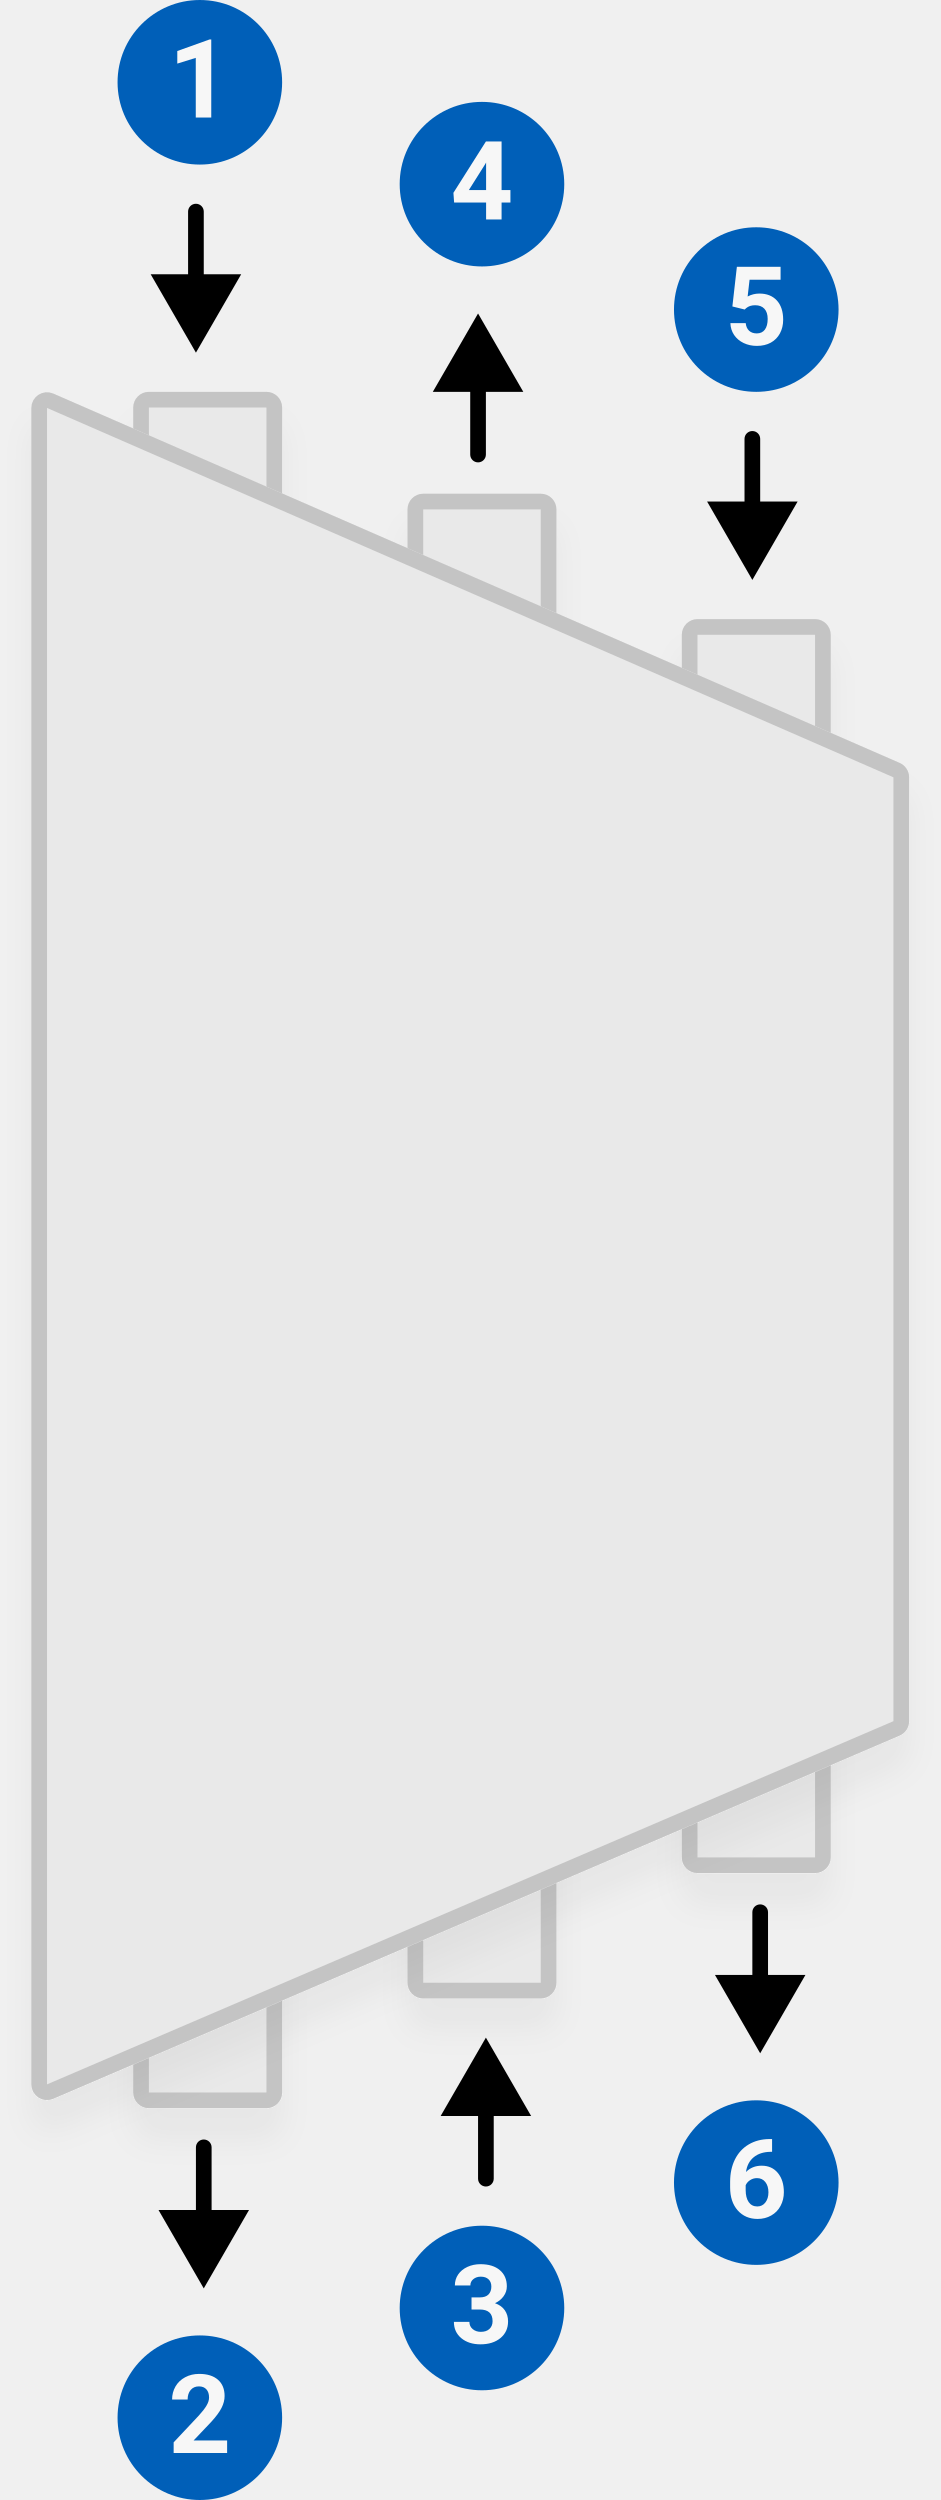
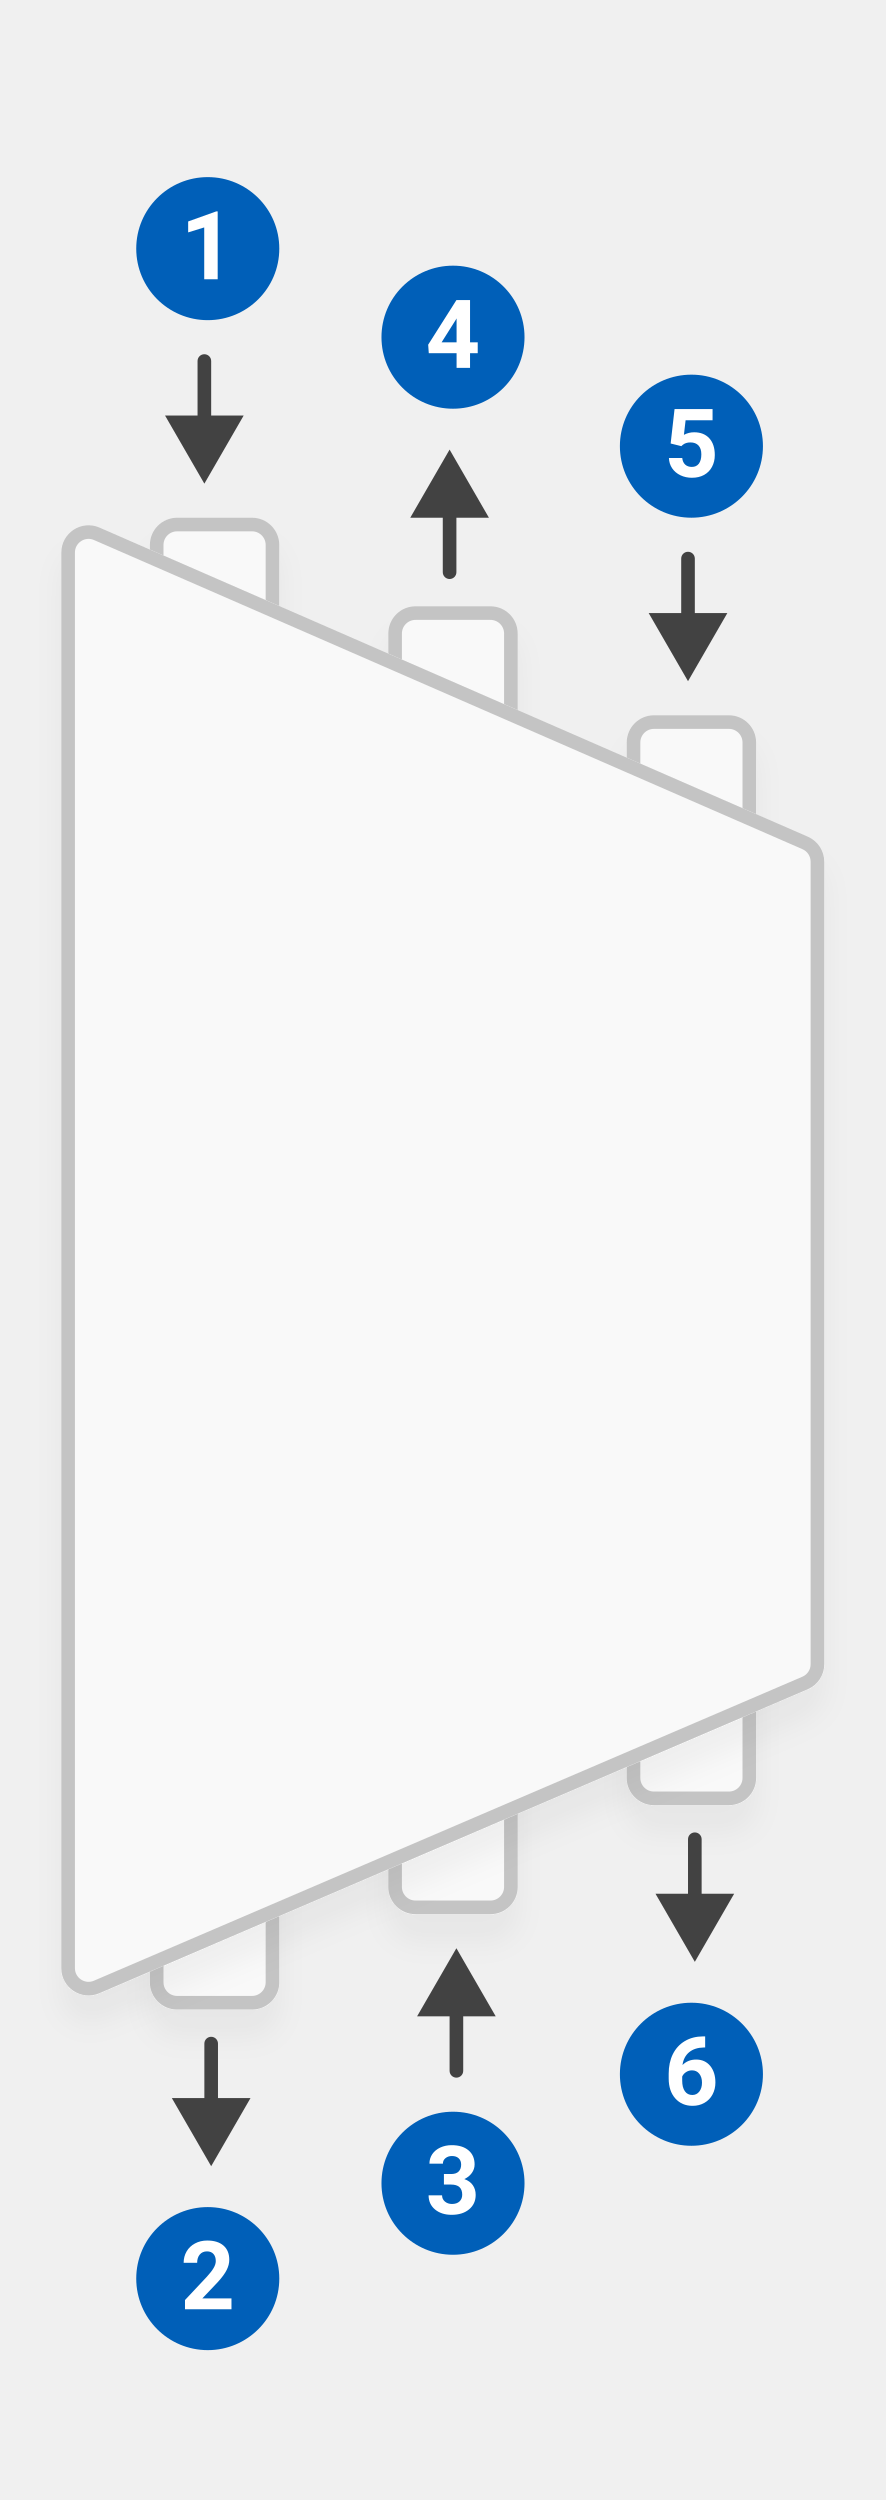
- <svg xmlns="http://www.w3.org/2000/svg" width="120" height="319" viewBox="0 0 120 319" fill="none">
+ <svg xmlns="http://www.w3.org/2000/svg" width="130" height="367" viewBox="0 0 130 367" fill="none">
  <g filter="url(#filter0_d)">
-     <rect width="19" height="219" rx="2" transform="matrix(-1 0 0 1 36 50)" fill="#E9E9E9" />
-     <rect x="-1" y="1" width="17" height="217" rx="1" transform="matrix(-1 0 0 1 34 50)" stroke="#C4C4C4" stroke-width="2" />
+     <rect width="19" height="219" rx="4" transform="matrix(-1 0 0 1 41 76)" fill="#F9F9F9" />
+     <rect x="-1" y="1" width="17" height="217" rx="3" transform="matrix(-1 0 0 1 39 76)" stroke="#C4C4C4" stroke-width="2" />
  </g>
  <g filter="url(#filter1_d)">
-     <rect width="19" height="192" rx="2" transform="matrix(-1 0 0 1 71 63)" fill="#E9E9E9" />
-     <rect x="-1" y="1" width="17" height="190" rx="1" transform="matrix(-1 0 0 1 69 63)" stroke="#C4C4C4" stroke-width="2" />
+     <rect width="19" height="192" rx="4" transform="matrix(-1 0 0 1 76 89)" fill="#F9F9F9" />
+     <rect x="-1" y="1" width="17" height="190" rx="3" transform="matrix(-1 0 0 1 74 89)" stroke="#C4C4C4" stroke-width="2" />
  </g>
  <g filter="url(#filter2_d)">
-     <rect width="19" height="160" rx="2" transform="matrix(-1 0 0 1 106 79)" fill="#E9E9E9" />
-     <rect x="-1" y="1" width="17" height="158" rx="1" transform="matrix(-1 0 0 1 104 79)" stroke="#C4C4C4" stroke-width="2" />
+     <rect width="19" height="160" rx="4" transform="matrix(-1 0 0 1 111 105)" fill="#F9F9F9" />
+     <rect x="-1" y="1" width="17" height="158" rx="3" transform="matrix(-1 0 0 1 109 105)" stroke="#C4C4C4" stroke-width="2" />
  </g>
  <g filter="url(#filter3_d)">
-     <path d="M116 163.51L116 219.624C116 220.423 115.523 221.146 114.789 221.462L6.789 267.803C5.469 268.37 4 267.402 4 265.965L4 52.055C4 50.613 5.479 49.645 6.8 50.222L114.8 97.35C115.529 97.669 116 98.388 116 99.184L116 163.51Z" fill="#E9E9E9" />
-     <path d="M115 163.51L115 219.624C115 220.024 114.762 220.385 114.394 220.543L6.394 266.884C5.734 267.168 5 266.684 5 265.965L5 52.055C5 51.334 5.739 50.85 6.4 51.138L114.4 98.267C114.764 98.426 115 98.786 115 99.184L115 163.51Z" stroke="#C4C4C4" stroke-width="2" />
+     <path d="M121 189.51L121 244.306C121 245.905 120.047 247.351 118.577 247.981L14.577 292.607C11.938 293.739 9 291.803 9 288.931L9 81.11C9 78.227 11.957 76.291 14.6 77.444L118.6 122.827C120.058 123.463 121 124.902 121 126.493L121 189.51Z" fill="#F9F9F9" />
+     <path d="M120 189.51L120 244.306C120 245.505 119.285 246.589 118.183 247.062L14.183 291.688C12.203 292.537 10 291.085 10 288.931L10 81.11C10 78.948 12.218 77.495 14.2 78.36L118.2 123.743C119.293 124.22 120 125.3 120 126.493L120 189.51Z" stroke="#C4C4C4" stroke-width="2" />
  </g>
-   <path d="M25 45L30.773 35H19.227L25 45ZM26 27C26 26.448 25.552 26 25 26C24.448 26 24 26.448 24 27H26ZM26 36V27H24V36H26Z" fill="black" />
-   <circle cx="25.5" cy="10.5" r="10.5" fill="#005FB8" />
-   <path d="M26.956 15H24.98V7.385L22.622 8.116V6.51L26.744 5.033H26.956V15Z" fill="#F7F7F7" />
-   <path d="M96 74L101.774 64H90.227L96 74ZM97 56C97 55.448 96.552 55 96 55C95.448 55 95 55.448 95 56H97ZM97 65V56H95V65H97Z" fill="black" />
-   <circle cx="96.5" cy="39.5" r="10.5" fill="#005FB8" />
-   <path d="M93.451 39.105L94.025 34.047H99.603V35.694H95.645L95.399 37.834C95.869 37.583 96.368 37.458 96.897 37.458C97.844 37.458 98.587 37.752 99.125 38.34C99.663 38.928 99.932 39.75 99.932 40.808C99.932 41.45 99.795 42.027 99.522 42.537C99.253 43.043 98.865 43.437 98.359 43.72C97.853 43.998 97.257 44.137 96.568 44.137C95.967 44.137 95.409 44.016 94.894 43.774C94.379 43.528 93.971 43.184 93.67 42.742C93.374 42.3 93.216 41.797 93.198 41.231H95.153C95.194 41.646 95.338 41.97 95.584 42.202C95.835 42.43 96.16 42.544 96.561 42.544C97.008 42.544 97.352 42.384 97.594 42.065C97.835 41.742 97.956 41.286 97.956 40.698C97.956 40.133 97.817 39.7 97.539 39.399C97.261 39.099 96.867 38.948 96.356 38.948C95.887 38.948 95.507 39.071 95.215 39.317L95.023 39.495L93.451 39.105Z" fill="#F7F7F7" />
-   <path d="M61 40L66.773 50H55.227L61 40ZM62 58C62 58.552 61.552 59 61 59C60.448 59 60 58.552 60 58H62ZM62 49V58H60V49H62Z" fill="black" />
-   <circle cx="61.5" cy="23.5" r="10.5" fill="#005FB8" />
-   <path d="M64.002 24.254H65.13V25.847H64.002V28H62.026V25.847H57.945L57.856 24.602L62.006 18.047H64.002V24.254ZM59.825 24.254H62.026V20.74L61.897 20.966L59.825 24.254Z" fill="#F7F7F7" />
-   <path d="M62 260L67.773 270H56.227L62 260ZM63 278C63 278.552 62.552 279 62 279C61.448 279 61 278.552 61 278H63ZM63 269V278H61V269H63Z" fill="black" />
-   <circle r="10.5" transform="matrix(1 0 0 -1 61.5 294.5)" fill="#005FB8" />
-   <path d="M60.167 293.148H61.22C61.721 293.148 62.092 293.023 62.334 292.772C62.575 292.522 62.696 292.189 62.696 291.774C62.696 291.373 62.575 291.061 62.334 290.838C62.097 290.615 61.769 290.503 61.35 290.503C60.971 290.503 60.655 290.608 60.399 290.817C60.144 291.022 60.017 291.291 60.017 291.624H58.041C58.041 291.104 58.18 290.64 58.458 290.229C58.741 289.815 59.133 289.491 59.634 289.259C60.14 289.026 60.696 288.91 61.302 288.91C62.355 288.91 63.179 289.163 63.776 289.669C64.373 290.17 64.672 290.863 64.672 291.747C64.672 292.203 64.533 292.622 64.255 293.005C63.977 293.388 63.612 293.682 63.161 293.887C63.722 294.087 64.139 294.388 64.412 294.789C64.69 295.19 64.829 295.664 64.829 296.211C64.829 297.095 64.505 297.804 63.858 298.337C63.216 298.87 62.364 299.137 61.302 299.137C60.308 299.137 59.495 298.875 58.861 298.351C58.232 297.826 57.918 297.134 57.918 296.272H59.894C59.894 296.646 60.033 296.951 60.31 297.188C60.593 297.425 60.94 297.544 61.35 297.544C61.819 297.544 62.186 297.421 62.45 297.175C62.719 296.924 62.853 296.594 62.853 296.184C62.853 295.19 62.307 294.693 61.213 294.693H60.167V293.148Z" fill="#F7F7F7" />
-   <path d="M26 292L31.773 282H20.227L26 292ZM27 274C27 273.448 26.552 273 26 273C25.448 273 25 273.448 25 274H27ZM27 283V274H25V283H27Z" fill="black" />
-   <circle r="10.5" transform="matrix(1 0 0 -1 25.5 308.5)" fill="#005FB8" />
-   <path d="M28.98 313H22.157V311.646L25.377 308.215C25.819 307.732 26.145 307.31 26.355 306.95C26.569 306.59 26.676 306.248 26.676 305.925C26.676 305.483 26.564 305.136 26.341 304.886C26.117 304.631 25.799 304.503 25.384 304.503C24.937 304.503 24.584 304.658 24.324 304.968C24.069 305.273 23.941 305.676 23.941 306.178H21.959C21.959 305.572 22.102 305.018 22.39 304.517C22.681 304.015 23.091 303.623 23.62 303.341C24.149 303.054 24.748 302.91 25.418 302.91C26.443 302.91 27.239 303.156 27.804 303.648C28.373 304.141 28.658 304.836 28.658 305.733C28.658 306.226 28.531 306.727 28.275 307.237C28.02 307.748 27.583 308.342 26.963 309.021L24.7 311.407H28.98V313Z" fill="#F7F7F7" />
-   <path d="M97 262L102.774 252H91.227L97 262ZM98 244C98 243.448 97.552 243 97 243C96.448 243 96 243.448 96 244H98ZM98 253V244H96V253H98Z" fill="black" />
-   <circle r="10.5" transform="matrix(1 0 0 -1 96.5 278.5)" fill="#005FB8" />
-   <path d="M98.517 272.944V274.571H98.325C97.432 274.585 96.712 274.817 96.165 275.269C95.623 275.72 95.297 276.346 95.188 277.148C95.716 276.611 96.384 276.342 97.19 276.342C98.056 276.342 98.745 276.652 99.255 277.271C99.765 277.891 100.021 278.707 100.021 279.719C100.021 280.366 99.879 280.951 99.597 281.476C99.319 282 98.922 282.408 98.407 282.699C97.897 282.991 97.318 283.137 96.671 283.137C95.623 283.137 94.775 282.772 94.128 282.043C93.485 281.314 93.164 280.341 93.164 279.124V278.413C93.164 277.333 93.367 276.381 93.772 275.556C94.183 274.726 94.768 274.086 95.529 273.635C96.295 273.179 97.181 272.949 98.189 272.944H98.517ZM96.589 277.928C96.27 277.928 95.981 278.012 95.721 278.181C95.461 278.345 95.269 278.563 95.147 278.837V279.438C95.147 280.099 95.276 280.617 95.536 280.99C95.796 281.359 96.16 281.544 96.63 281.544C97.054 281.544 97.395 281.378 97.655 281.045C97.92 280.708 98.052 280.272 98.052 279.739C98.052 279.197 97.92 278.759 97.655 278.427C97.391 278.094 97.035 277.928 96.589 277.928Z" fill="#F7F7F7" />
+   <path d="M30 71L35.773 61H24.227L30 71ZM31 53C31 52.448 30.552 52 30 52C29.448 52 29 52.448 29 53H31ZM31 62V53H29V62H31Z" fill="#424242" />
+   <circle cx="30.5" cy="36.5" r="10.5" fill="#005FB8" />
+   <path d="M31.956 41H29.98V33.385L27.622 34.116V32.51L31.744 31.033H31.956V41Z" fill="white" />
+   <path d="M101 100L106.774 90H95.227L101 100ZM102 82C102 81.448 101.552 81 101 81C100.448 81 100 81.448 100 82H102ZM102 91V82H100V91H102Z" fill="#424242" />
+   <circle cx="101.5" cy="65.5" r="10.5" fill="#005FB8" />
+   <path d="M98.451 65.106L99.025 60.047H104.604V61.694H100.646L100.399 63.834C100.869 63.583 101.368 63.458 101.896 63.458C102.844 63.458 103.587 63.752 104.125 64.34C104.663 64.928 104.932 65.75 104.932 66.808C104.932 67.45 104.795 68.027 104.521 68.537C104.253 69.043 103.865 69.437 103.359 69.72C102.854 69.998 102.257 70.137 101.568 70.137C100.967 70.137 100.409 70.016 99.894 69.774C99.379 69.528 98.971 69.184 98.67 68.742C98.374 68.3 98.216 67.796 98.198 67.231H100.153C100.194 67.646 100.338 67.97 100.584 68.202C100.835 68.43 101.16 68.544 101.562 68.544C102.008 68.544 102.352 68.384 102.594 68.065C102.835 67.742 102.956 67.286 102.956 66.698C102.956 66.133 102.817 65.7 102.539 65.399C102.261 65.099 101.867 64.948 101.356 64.948C100.887 64.948 100.507 65.071 100.215 65.317L100.023 65.495L98.451 65.106Z" fill="white" />
+   <path d="M66 66L71.773 76H60.227L66 66ZM67 84C67 84.552 66.552 85 66 85C65.448 85 65 84.552 65 84H67ZM67 75V84H65V75H67Z" fill="#424242" />
+   <circle cx="66.5" cy="49.5" r="10.5" fill="#005FB8" />
+   <path d="M69.002 50.254H70.13V51.847H69.002V54H67.026V51.847H62.945L62.856 50.602L67.006 44.047H69.002V50.254ZM64.825 50.254H67.026V46.74L66.897 46.966L64.825 50.254Z" fill="white" />
+   <path d="M67 286L72.773 296H61.227L67 286ZM68 304C68 304.552 67.552 305 67 305C66.448 305 66 304.552 66 304H68ZM68 295V304H66V295H68Z" fill="#424242" />
+   <circle r="10.5" transform="matrix(1 0 0 -1 66.5 320.5)" fill="#005FB8" />
+   <path d="M65.167 319.148H66.22C66.721 319.148 67.092 319.023 67.334 318.772C67.576 318.522 67.696 318.189 67.696 317.774C67.696 317.373 67.576 317.061 67.334 316.838C67.097 316.615 66.769 316.503 66.35 316.503C65.971 316.503 65.655 316.608 65.399 316.817C65.144 317.022 65.017 317.291 65.017 317.624H63.041C63.041 317.104 63.18 316.64 63.458 316.229C63.741 315.815 64.132 315.491 64.634 315.259C65.14 315.026 65.696 314.91 66.302 314.91C67.355 314.91 68.179 315.163 68.776 315.669C69.373 316.17 69.672 316.863 69.672 317.747C69.672 318.203 69.533 318.622 69.255 319.005C68.977 319.388 68.612 319.682 68.161 319.887C68.722 320.087 69.139 320.388 69.412 320.789C69.69 321.19 69.829 321.664 69.829 322.211C69.829 323.095 69.505 323.804 68.858 324.337C68.216 324.87 67.364 325.137 66.302 325.137C65.308 325.137 64.495 324.875 63.861 324.351C63.232 323.826 62.918 323.134 62.918 322.272H64.894C64.894 322.646 65.033 322.951 65.311 323.188C65.593 323.425 65.939 323.544 66.35 323.544C66.819 323.544 67.186 323.421 67.45 323.175C67.719 322.924 67.853 322.594 67.853 322.184C67.853 321.19 67.307 320.693 66.213 320.693H65.167V319.148Z" fill="white" />
+   <path d="M31 318L36.773 308H25.227L31 318ZM32 300C32 299.448 31.552 299 31 299C30.448 299 30 299.448 30 300H32ZM32 309V300H30V309H32Z" fill="#424242" />
+   <circle r="10.5" transform="matrix(1 0 0 -1 30.5 334.5)" fill="#005FB8" />
+   <path d="M33.98 339H27.157V337.646L30.377 334.215C30.819 333.732 31.145 333.31 31.355 332.95C31.569 332.59 31.676 332.248 31.676 331.925C31.676 331.483 31.564 331.136 31.341 330.886C31.117 330.631 30.799 330.503 30.384 330.503C29.937 330.503 29.584 330.658 29.324 330.968C29.069 331.273 28.941 331.676 28.941 332.178H26.959C26.959 331.572 27.102 331.018 27.39 330.517C27.681 330.015 28.091 329.623 28.62 329.341C29.149 329.054 29.748 328.91 30.418 328.91C31.443 328.91 32.239 329.156 32.804 329.648C33.373 330.141 33.658 330.836 33.658 331.733C33.658 332.226 33.531 332.727 33.275 333.237C33.02 333.748 32.583 334.342 31.963 335.021L29.7 337.407H33.98V339Z" fill="white" />
+   <path d="M102 288L107.774 278H96.227L102 288ZM103 270C103 269.448 102.552 269 102 269C101.448 269 101 269.448 101 270H103ZM103 279V270H101V279H103Z" fill="#424242" />
+   <circle r="10.5" transform="matrix(1 0 0 -1 101.5 304.5)" fill="#005FB8" />
+   <path d="M103.517 298.944V300.571H103.325C102.432 300.585 101.712 300.817 101.165 301.269C100.623 301.72 100.297 302.346 100.188 303.148C100.716 302.611 101.384 302.342 102.19 302.342C103.056 302.342 103.744 302.652 104.255 303.271C104.765 303.891 105.021 304.707 105.021 305.719C105.021 306.366 104.879 306.951 104.597 307.476C104.319 308 103.922 308.408 103.407 308.699C102.897 308.991 102.318 309.137 101.671 309.137C100.623 309.137 99.775 308.772 99.128 308.043C98.485 307.314 98.164 306.341 98.164 305.124V304.413C98.164 303.333 98.367 302.381 98.772 301.556C99.183 300.726 99.768 300.086 100.529 299.635C101.295 299.179 102.181 298.949 103.188 298.944H103.517ZM101.589 303.928C101.27 303.928 100.98 304.012 100.721 304.181C100.461 304.345 100.27 304.563 100.146 304.837V305.438C100.146 306.099 100.276 306.617 100.536 306.99C100.796 307.359 101.16 307.544 101.63 307.544C102.054 307.544 102.396 307.378 102.655 307.045C102.92 306.708 103.052 306.272 103.052 305.739C103.052 305.197 102.92 304.759 102.655 304.427C102.391 304.094 102.035 303.928 101.589 303.928Z" fill="white" />
+   <rect x="0.5" y="0.5" width="129" height="366" rx="3.5" stroke="#EDEDED" stroke-opacity="0.01" />
  <defs>
-     <filter id="filter0_d" x="13" y="50" width="27" height="227" filterUnits="userSpaceOnUse" color-interpolation-filters="sRGB">
+     <filter id="filter0_d" x="18" y="76" width="27" height="227" filterUnits="userSpaceOnUse" color-interpolation-filters="sRGB">
      <feFlood flood-opacity="0" result="BackgroundImageFix" />
      <feColorMatrix in="SourceAlpha" type="matrix" values="0 0 0 0 0 0 0 0 0 0 0 0 0 0 0 0 0 0 127 0" result="hardAlpha" />
      <feOffset dy="4" />
      <feGaussianBlur stdDeviation="2" />
      <feComposite in2="hardAlpha" operator="out" />
      <feColorMatrix type="matrix" values="0 0 0 0 0 0 0 0 0 0 0 0 0 0 0 0 0 0 0.04 0" />
      <feBlend mode="normal" in2="BackgroundImageFix" result="effect1_dropShadow" />
      <feBlend mode="normal" in="SourceGraphic" in2="effect1_dropShadow" result="shape" />
    </filter>
-     <filter id="filter1_d" x="48" y="63" width="27" height="200" filterUnits="userSpaceOnUse" color-interpolation-filters="sRGB">
+     <filter id="filter1_d" x="53" y="89" width="27" height="200" filterUnits="userSpaceOnUse" color-interpolation-filters="sRGB">
      <feFlood flood-opacity="0" result="BackgroundImageFix" />
      <feColorMatrix in="SourceAlpha" type="matrix" values="0 0 0 0 0 0 0 0 0 0 0 0 0 0 0 0 0 0 127 0" result="hardAlpha" />
      <feOffset dy="4" />
      <feGaussianBlur stdDeviation="2" />
      <feComposite in2="hardAlpha" operator="out" />
      <feColorMatrix type="matrix" values="0 0 0 0 0 0 0 0 0 0 0 0 0 0 0 0 0 0 0.04 0" />
      <feBlend mode="normal" in2="BackgroundImageFix" result="effect1_dropShadow" />
      <feBlend mode="normal" in="SourceGraphic" in2="effect1_dropShadow" result="shape" />
    </filter>
-     <filter id="filter2_d" x="83" y="79" width="27" height="168" filterUnits="userSpaceOnUse" color-interpolation-filters="sRGB">
+     <filter id="filter2_d" x="88" y="105" width="27" height="168" filterUnits="userSpaceOnUse" color-interpolation-filters="sRGB">
      <feFlood flood-opacity="0" result="BackgroundImageFix" />
      <feColorMatrix in="SourceAlpha" type="matrix" values="0 0 0 0 0 0 0 0 0 0 0 0 0 0 0 0 0 0 127 0" result="hardAlpha" />
      <feOffset dy="4" />
      <feGaussianBlur stdDeviation="2" />
      <feComposite in2="hardAlpha" operator="out" />
      <feColorMatrix type="matrix" values="0 0 0 0 0 0 0 0 0 0 0 0 0 0 0 0 0 0 0.04 0" />
      <feBlend mode="normal" in2="BackgroundImageFix" result="effect1_dropShadow" />
      <feBlend mode="normal" in="SourceGraphic" in2="effect1_dropShadow" result="shape" />
    </filter>
-     <filter id="filter3_d" x="0" y="50.053" width="120" height="225.915" filterUnits="userSpaceOnUse" color-interpolation-filters="sRGB">
+     <filter id="filter3_d" x="5" y="77.106" width="120" height="223.83" filterUnits="userSpaceOnUse" color-interpolation-filters="sRGB">
      <feFlood flood-opacity="0" result="BackgroundImageFix" />
      <feColorMatrix in="SourceAlpha" type="matrix" values="0 0 0 0 0 0 0 0 0 0 0 0 0 0 0 0 0 0 127 0" result="hardAlpha" />
      <feOffset dy="4" />
      <feGaussianBlur stdDeviation="2" />
      <feComposite in2="hardAlpha" operator="out" />
      <feColorMatrix type="matrix" values="0 0 0 0 0 0 0 0 0 0 0 0 0 0 0 0 0 0 0.04 0" />
      <feBlend mode="normal" in2="BackgroundImageFix" result="effect1_dropShadow" />
      <feBlend mode="normal" in="SourceGraphic" in2="effect1_dropShadow" result="shape" />
    </filter>
  </defs>
</svg>
